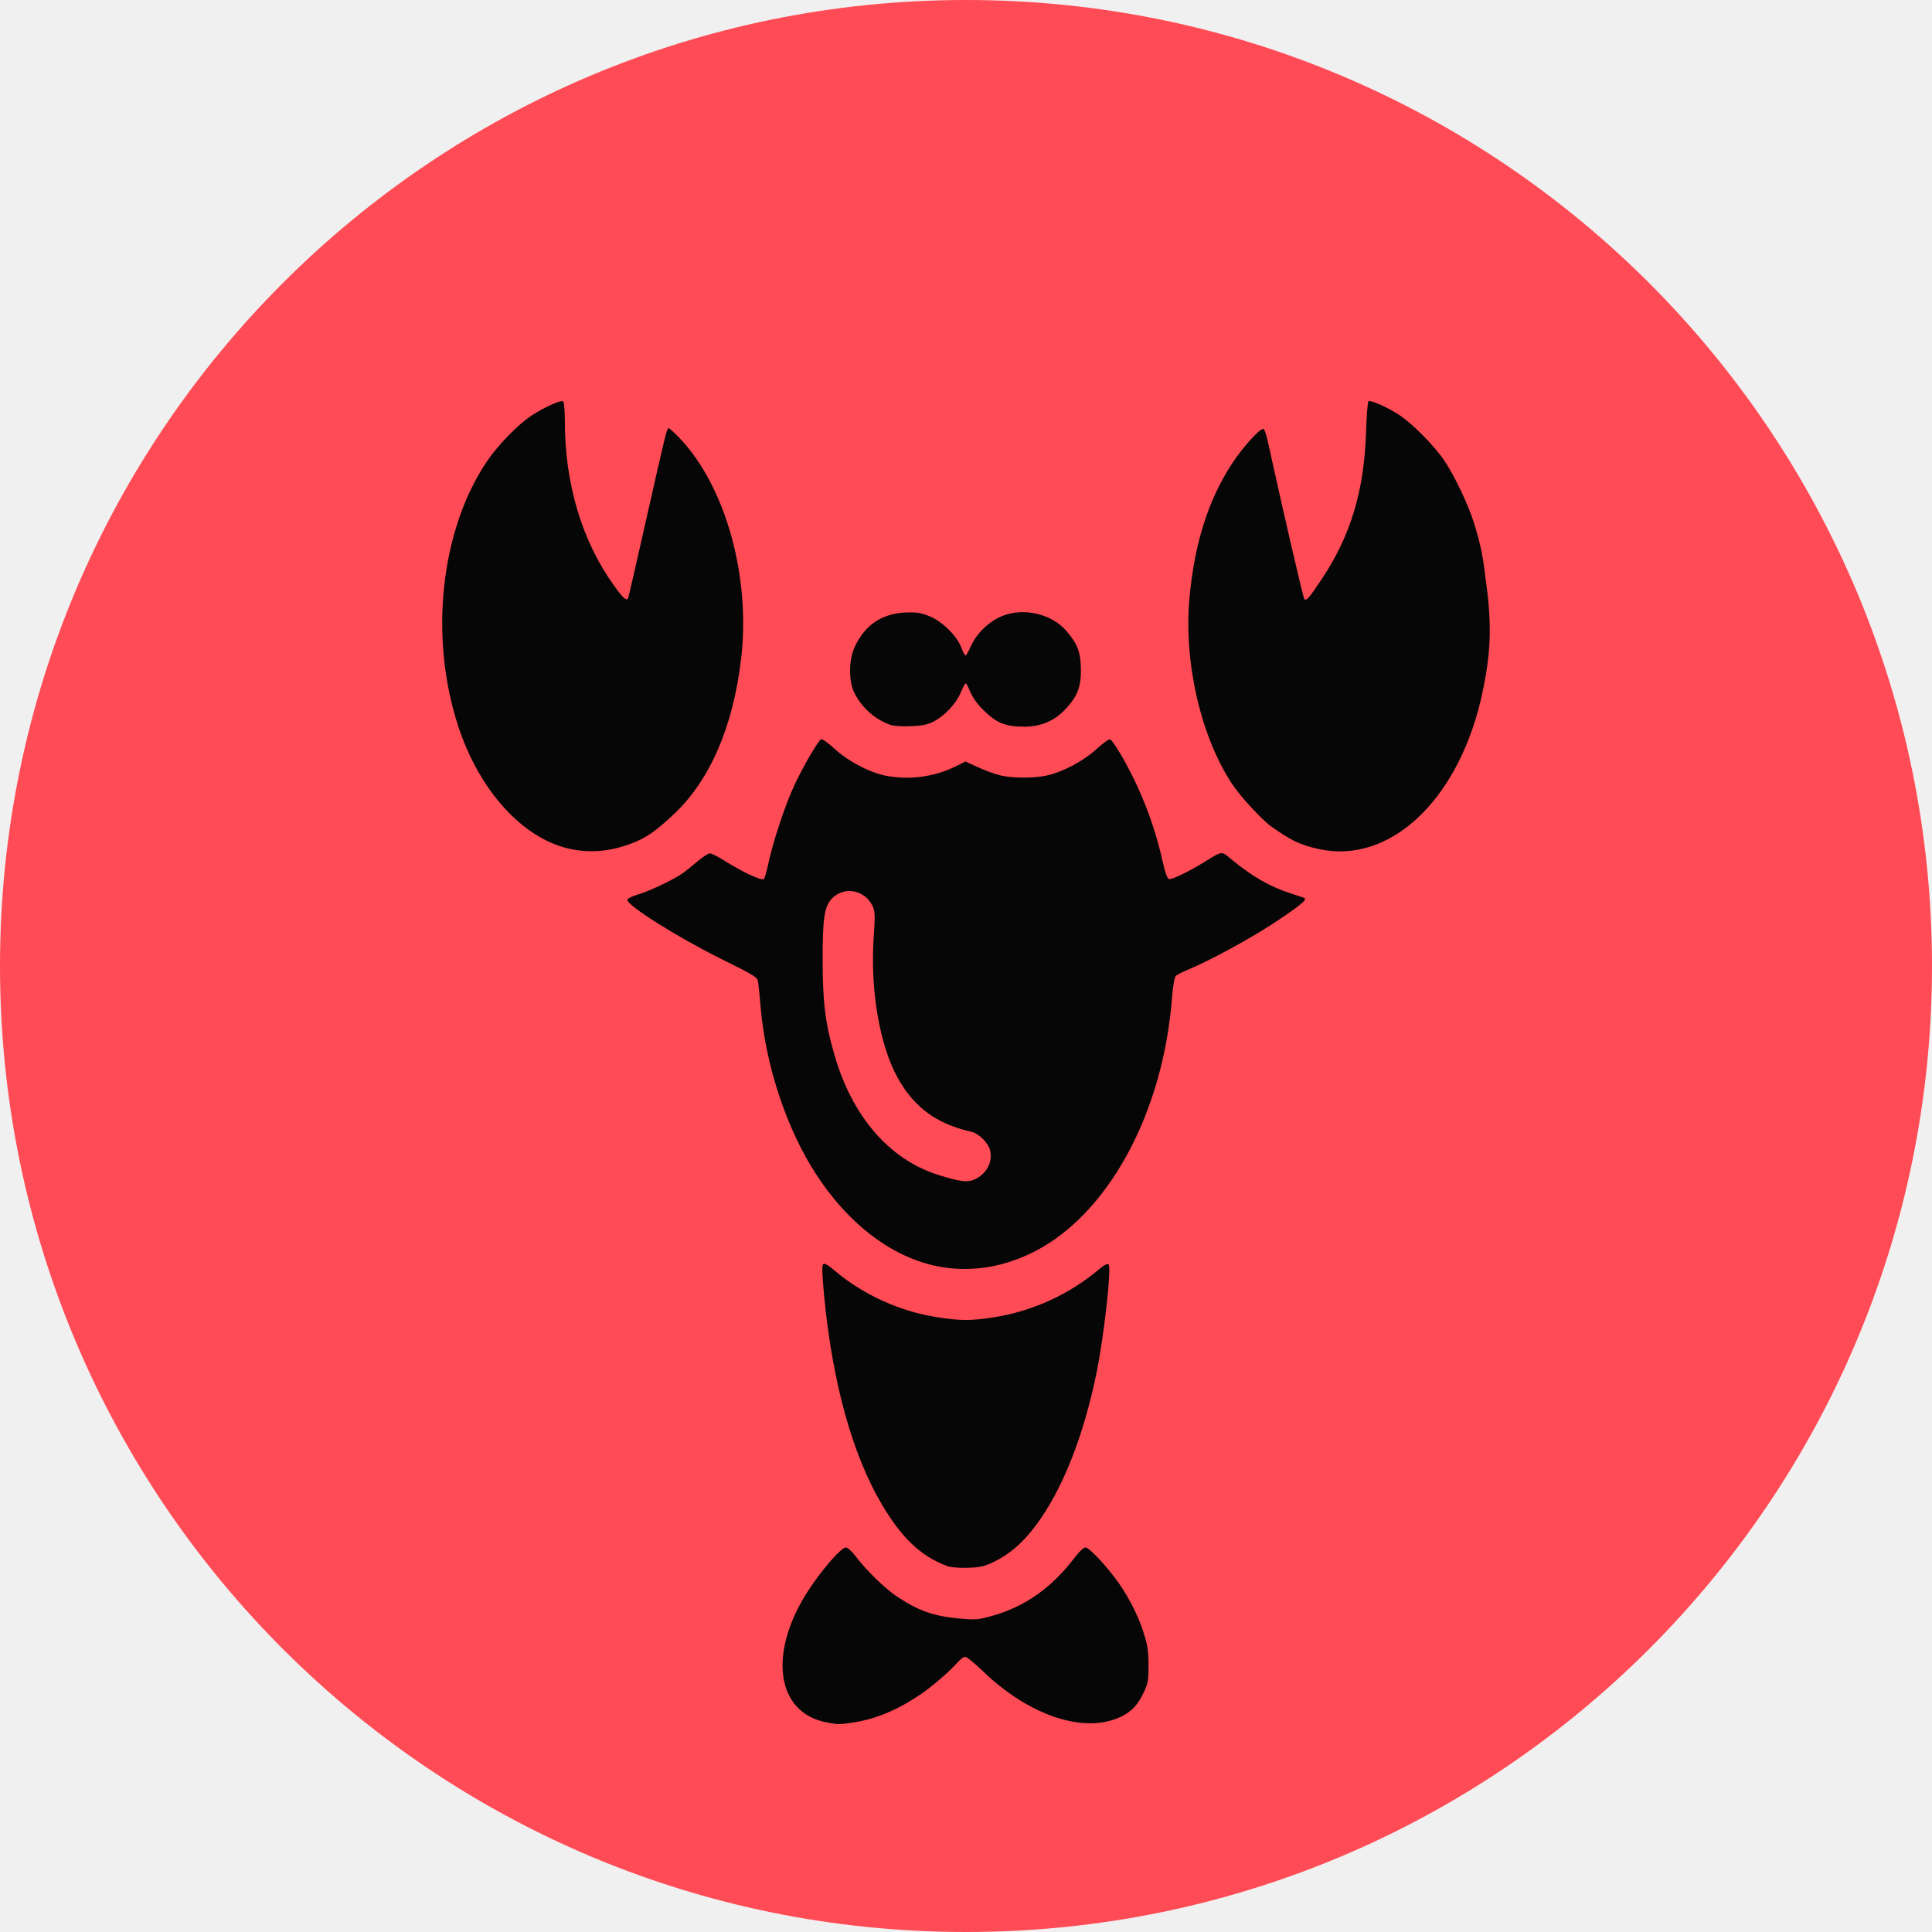
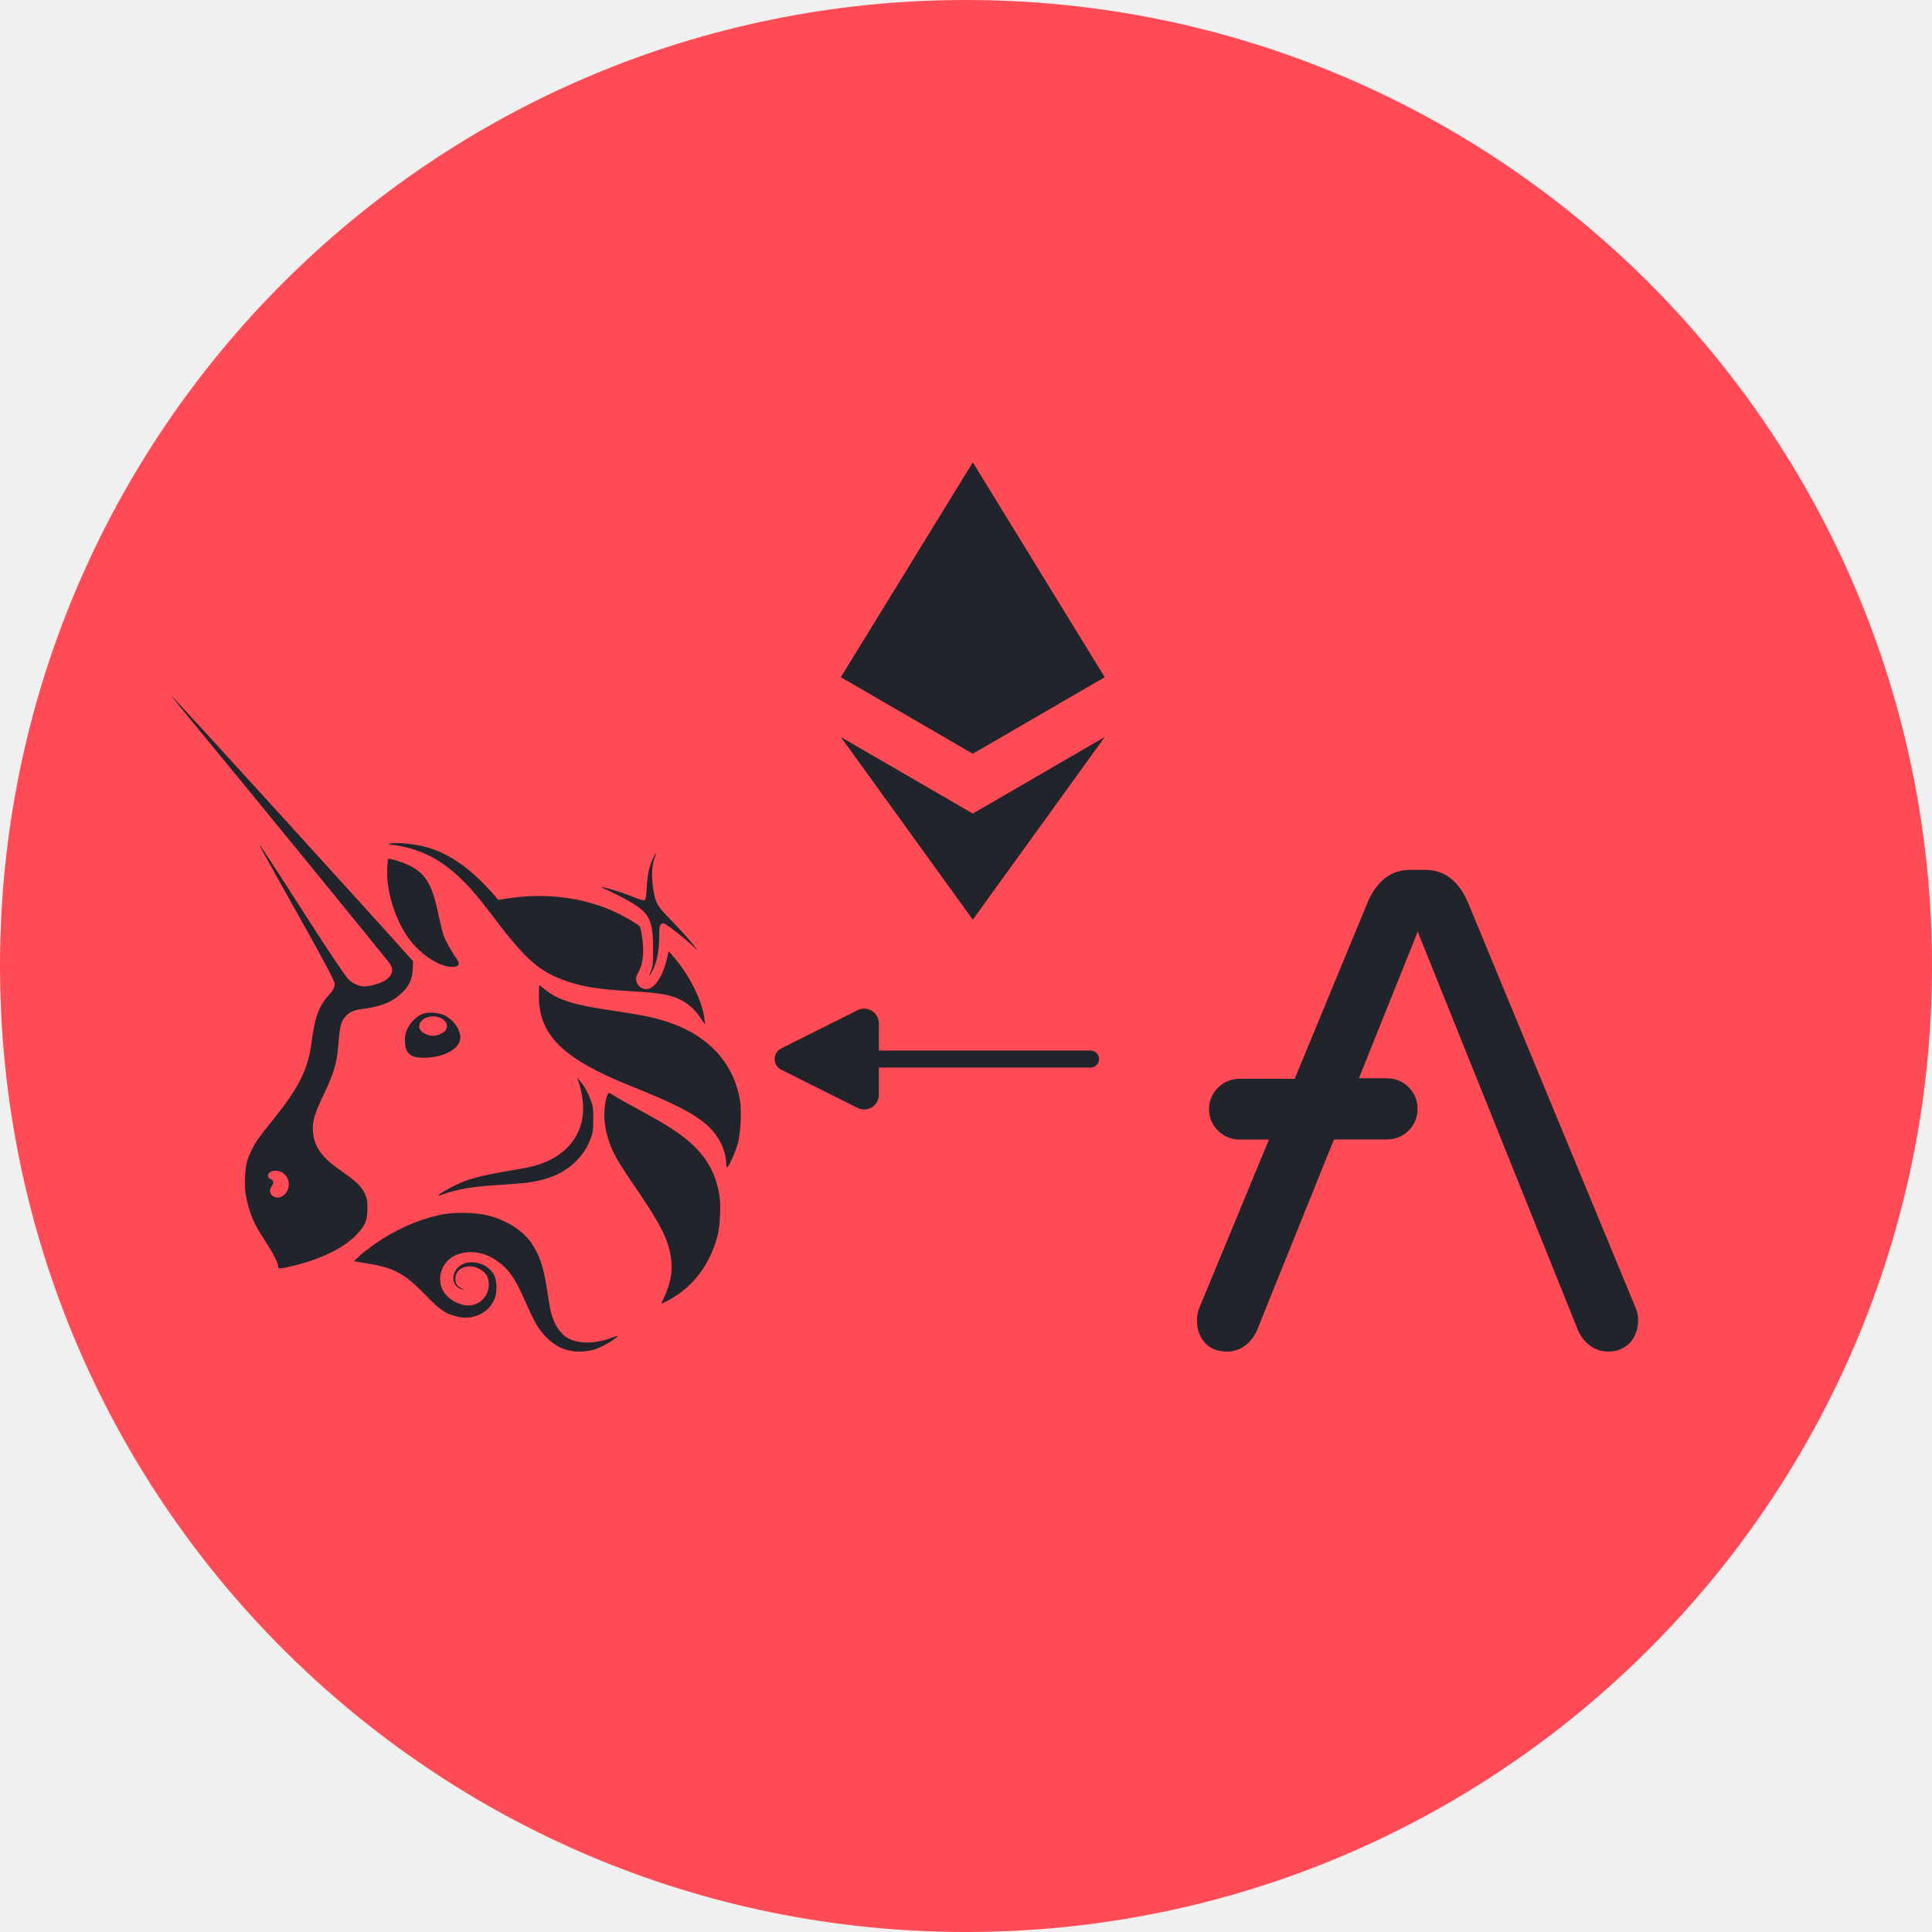
<svg xmlns="http://www.w3.org/2000/svg" width="40" height="40" fill="none">
-   <g clip-path="url(#prefix__a)">
-     <path fill="#FF4B55" d="M20 40a20 20 0 100-40 20 20 0 000 40z" />
-     <path d="M17.143 35.665c-1.082-.181-1.259-1.456-.385-2.77.288-.432.662-.857.755-.857.036 0 .13.086.211.194.208.275.585.644.825.807.455.308.775.422 1.319.471.33.03.385.026.678-.057.682-.191 1.237-.586 1.715-1.22.082-.107.176-.195.212-.195.068 0 .35.29.602.618.245.318.468.738.589 1.107.094.285.112.4.115.7.002.314-.01.385-.09.557-.126.273-.254.412-.475.52-.75.367-1.901-.01-2.864-.94-.17-.164-.335-.298-.366-.298-.03 0-.094.045-.141.099-.164.189-.54.515-.796.687-.482.325-.932.51-1.407.578-.28.04-.257.04-.498 0zm2.452-3.247c-.534-.203-.929-.579-1.34-1.275-.608-1.029-1.02-2.519-1.192-4.308-.04-.435-.05-.634-.02-.66.025-.026.095.01.229.124.603.513 1.372.86 2.16.977.47.07.657.07 1.127 0a4.475 4.475 0 002.2-1c.103-.087.17-.12.193-.098.064.064-.09 1.454-.247 2.232-.268 1.323-.714 2.447-1.26 3.173-.27.363-.547.6-.874.757-.196.093-.282.112-.54.12-.19.004-.353-.01-.434-.041zm.057-6.164c-1.018-.11-2-.797-2.738-1.915-.614-.933-1.053-2.235-1.163-3.456-.02-.237-.045-.482-.054-.545-.016-.108-.051-.13-.743-.473-.92-.456-1.966-1.113-1.966-1.235 0-.026.101-.076.225-.112.228-.067.712-.296.907-.429.059-.04.2-.152.311-.247.112-.096.232-.174.265-.174.036 0 .162.063.284.14.395.25.8.438.837.389.02-.026.063-.182.098-.35.097-.449.352-1.212.537-1.601.196-.415.49-.916.55-.94.026-.01.154.083.287.206.264.242.679.463 1.016.542a2.316 2.316 0 001.476-.184l.207-.104.263.12c.145.067.353.142.461.168.248.06.71.06.97 0 .336-.078.751-.3 1.016-.542.133-.122.263-.215.287-.205.025.01.122.149.218.31a7.74 7.74 0 01.863 2.196c.06.265.101.38.14.387.064.01.385-.143.72-.347.4-.246.353-.241.588-.046.407.336.778.549 1.201.688.127.04.252.083.28.093.085.03-.052.145-.607.514-.488.324-1.349.792-1.796.976-.11.046-.22.101-.246.125-.03.03-.06.197-.082.47-.189 2.4-1.34 4.497-2.885 5.258-.568.28-1.14.387-1.727.324zm.55-1.847c.238-.124.356-.366.294-.6-.04-.152-.238-.343-.386-.376-.711-.157-1.18-.5-1.521-1.11-.382-.685-.577-1.842-.498-2.947.03-.428.025-.507-.025-.615-.161-.34-.597-.418-.845-.152-.156.167-.191.412-.189 1.306.003.858.057 1.284.247 1.938.372 1.276 1.14 2.16 2.156 2.477.458.143.612.16.765.08zm-8.4-6.831c-.974-.21-1.876-1.2-2.315-2.54-.602-1.842-.37-4.033.58-5.463.231-.347.653-.783.942-.972.269-.175.6-.323.65-.291.021.01.036.202.036.423.001 1.286.353 2.463 1.013 3.385.194.272.27.338.299.259.01-.025.178-.764.377-1.643.41-1.819.422-1.868.463-1.868.015 0 .117.093.225.206.951 1.001 1.47 2.86 1.273 4.558-.163 1.403-.64 2.512-1.381 3.215-.362.342-.564.487-.834.596-.46.185-.89.229-1.327.135zm15.503.003c-.383-.084-.575-.176-.988-.47-.194-.138-.636-.618-.808-.878-.648-.981-1-2.51-.884-3.831.1-1.127.385-2.039.876-2.791.238-.366.615-.777.665-.725.02.02.06.149.09.288.344 1.565.724 3.204.75 3.233.04.04.105-.03.369-.431.588-.886.866-1.807.907-3.01.01-.352.035-.647.05-.656.051-.03.402.127.644.288.28.187.72.634.929.943.217.323.495.91.617 1.303.13.42.18.679.226 1.063.138.974.146 1.58-.1 2.629-.51 2.09-1.905 3.361-3.342 3.045zm-8.856-2.566a1.341 1.341 0 01-.766-.68c-.117-.255-.11-.676.015-.945.209-.444.551-.679 1.032-.706.223-.01.314 0 .49.066.271.102.586.405.681.653.035.094.075.171.089.171.015 0 .067-.096.12-.212.123-.266.386-.51.665-.616.437-.165.996-.03 1.296.31.235.267.306.453.308.806.002.363-.068.55-.309.811-.23.25-.514.374-.859.374-.394 0-.58-.075-.844-.338a1.253 1.253 0 01-.283-.389c-.036-.094-.076-.17-.09-.17-.015 0-.06.087-.104.193-.097.232-.34.489-.572.603-.131.064-.24.085-.475.091a1.946 1.946 0 01-.395-.02z" fill="#060606" />
+   <g clip-path="url(#a)">
+     <path fill="#FF4B55" d="M20 40a20 20 0 1 0 0-40 20 20 0 0 0 0 40z" />
+     <path d="m32.251 25.207-3.113-7.527c-.176-.39-.437-.58-.78-.58h-.276c-.344 0-.605.19-.78.58l-1.356 3.28h-1.025a.562.562 0 0 0-.558.557v.007a.563.563 0 0 0 .558.558h.55l-1.293 3.125a.653.653 0 0 0-.038.214c0 .176.055.313.152.42.097.107.237.159.413.159a.552.552 0 0 0 .32-.107.693.693 0 0 0 .223-.282l1.424-3.531h.987a.562.562 0 0 0 .558-.558v-.014a.563.563 0 0 0-.558-.558h-.526l1.086-2.708 2.962 7.366a.693.693 0 0 0 .223.283.558.558 0 0 0 .32.107.536.536 0 0 0 .414-.16.588.588 0 0 0 .151-.42.497.497 0 0 0-.038-.21z" class="st2" style="fill:#21242a;fill-opacity:1;stroke-width:.024" transform="matrix(1.12074 0 0 1.12074 -2.274 -1.155)" />
+     <g style="fill:#21242a;fill-opacity:1">
+       <path d="M66 44.1c-2.1-.3-2.2-.4-1.2-.5 1.9-.3 6.3.1 9.4.8 7.2 1.7 13.7 6.1 20.6 13.8l1.8 2.1 2.6-.4c11.1-1.8 22.5-.4 32 4 2.6 1.2 6.7 3.6 7.2 4.2.2.2.5 1.5.7 2.8.7 4.7.4 8.2-1.1 10.9-.8 1.5-.8 1.9-.3 3.2.4 1 1.6 1.7 2.7 1.7 2.4 0 4.9-3.8 6.1-9.1l.5-2.1.9 1c5.1 5.7 9.1 13.6 9.7 19.2l.2 1.5-.9-1.3c-1.5-2.3-2.9-3.8-4.8-5.1-3.4-2.3-7-3-16.5-3.5-8.6-.5-13.5-1.2-18.3-2.8-8.2-2.7-12.4-6.2-22.1-19.1-4.3-5.7-7-8.8-9.7-11.4-5.9-5.7-11.8-8.7-19.5-9.9Z" class="st0" style="fill:#21242a;fill-opacity:1" transform="matrix(.07 0 0 .07 3.554 14.41)" />
+       <path d="M140.5 56.8c.2-3.8.7-6.3 1.8-8.6.4-.9.8-1.7.9-1.7.1 0-.1.7-.4 1.5-.8 2.2-.9 5.3-.4 8.8.7 4.5 1 5.1 5.8 10 2.2 2.3 4.8 5.2 5.8 6.4l1.7 2.2-1.7-1.6c-2.1-2-6.9-5.8-8-6.3-.7-.4-.8-.4-1.3.1-.4.4-.5 1-.5 3.9-.1 4.5-.7 7.3-2.2 10.2-.8 1.5-.9 1.2-.2-.5.5-1.3.6-1.9.6-6.2 0-8.7-1-10.8-7.1-14.3-1.5-.9-4.1-2.2-5.6-2.9-1.6-.7-2.8-1.3-2.7-1.3.2-.2 6.1 1.5 8.4 2.5 3.5 1.4 4.1 1.5 4.5 1.4.3-.3.5-1.1.6-3.6zM70.1 71.7c-4.2-5.8-6.9-14.8-6.3-21.5l.2-2.1 1 .2c1.8.3 4.9 1.5 6.4 2.4 4 2.4 5.8 5.7 7.5 13.9.5 2.4 1.2 5.2 1.5 6.1.5 1.5 2.4 5 4 7.2 1.1 1.6.4 2.4-2.1 2.2-3.8-.4-8.9-3.9-12.2-8.4zM135.4 115.2c-19.8-8-26.8-14.9-26.8-26.6 0-1.7.1-3.1.1-3.1.1 0 .8.6 1.7 1.3 4 3.2 8.5 4.6 21 6.4 7.3 1.1 11.5 1.9 15.3 3.2 12.1 4 19.6 12.2 21.4 23.3.5 3.2.2 9.3-.6 12.5-.7 2.5-2.7 7.1-3.2 7.2-.1 0-.3-.5-.3-1.3-.2-4.2-2.3-8.2-5.8-11.3-4.2-3.6-9.6-6.3-22.8-11.6zM121.4 118.5c-.2-1.5-.7-3.4-1-4.2l-.5-1.5.9 1.1c1.3 1.5 2.3 3.3 3.2 5.8.7 1.9.7 2.5.7 5.6 0 3-.1 3.7-.7 5.4-1 2.7-2.2 4.6-4.2 6.7-3.6 3.7-8.3 5.7-15 6.6-1.2.1-4.6.4-7.6.6-7.5.4-12.5 1.2-17 2.8-.6.2-1.2.4-1.3.3-.2-.2 2.9-2 5.4-3.2 3.5-1.7 7.1-2.6 15-4 3.9-.6 7.9-1.4 8.9-1.8 9.9-3.1 14.8-10.8 13.2-20.2z" class="st0" style="fill:#21242a;fill-opacity:1" transform="matrix(.07 0 0 .07 3.554 14.41)" />
+       <path d="M130.5 134.6c-2.6-5.7-3.2-11.1-1.8-16.2.2-.5.4-1 .6-1 .2 0 .8.3 1.4.7 1.2.8 3.7 2.2 10.1 5.7 8.1 4.4 12.7 7.8 15.9 11.7 2.8 3.4 4.5 7.3 5.3 12.1.5 2.7.2 9.2-.5 11.9-2.2 8.5-7.2 15.3-14.5 19.2-1.1.6-2 1-2.1 1-.1 0 .3-1 .9-2.2 2.4-5.1 2.7-10 .9-15.5-1.1-3.4-3.4-7.5-8-14.4-5.5-8-6.8-10.1-8.2-13zM56 165.2c7.4-6.2 16.5-10.6 24.9-12 3.6-.6 9.6-.4 12.9.5 5.3 1.4 10.1 4.4 12.6 8.1 2.4 3.6 3.5 6.7 4.6 13.6.4 2.7.9 5.5 1 6.1.8 3.6 2.4 6.4 4.4 7.9 3.1 2.3 8.5 2.4 13.8.4.9-.3 1.7-.6 1.7-.5.2.2-2.5 2-4.3 2.9-2.5 1.3-4.5 1.7-7.2 1.7-4.8 0-8.9-2.5-12.2-7.5-.7-1-2.1-3.9-3.3-6.6-3.5-8.1-5.3-10.5-9.4-13.2-3.6-2.3-8.2-2.8-11.7-1.1-4.6 2.2-5.8 8.1-2.6 11.7 1.3 1.5 3.7 2.7 5.7 3 3.7.5 6.9-2.4 6.9-6.1 0-2.4-.9-3.8-3.3-4.9-3.2-1.4-6.7.2-6.6 3.3 0 1.3.6 2.1 1.9 2.7.8.4.8.4.2.3-2.9-.6-3.6-4.2-1.3-6.5 2.8-2.8 8.7-1.6 10.7 2.3.8 1.6.9 4.8.2 6.8-1.7 4.4-6.5 6.7-11.4 5.4-3.3-.9-4.7-1.8-8.7-5.9-7-7.2-9.7-8.6-19.7-10.1l-1.9-.3z" class="st0" style="fill:#21242a;fill-opacity:1" transform="matrix(.07 0 0 .07 3.554 14.41)" />
+       <path d="M3.4 4.3c23.3 28.3 59.2 72.3 61 74.7 1.5 2 .9 3.9-1.6 5.3-1.4.8-4.3 1.6-5.7 1.6-1.6 0-3.5-.8-4.8-2.1-.9-.9-4.8-6.6-13.6-20.3C32 53 26.3 44.3 26.2 44.2c-.4-.2-.4-.2 11.8 21.6C45.7 79.5 48.2 84.4 48.2 85c0 1.3-.4 2-2 3.8-2.7 3-3.9 6.4-4.8 13.5-1 7.9-3.7 13.5-11.4 23-4.5 5.6-5.2 6.6-6.3 8.9-1.4 2.8-1.8 4.4-2 8-.2 3.8.2 6.2 1.3 9.8 1 3.2 2.1 5.3 4.8 9.4 2.3 3.6 3.7 6.3 3.7 7.3 0 .8.2.8 3.8 0 8.6-2 15.7-5.4 19.6-9.6 2.4-2.6 3-4 3-7.6 0-2.3-.1-2.8-.7-4.2-1-2.2-2.9-4-7-6.8-5.4-3.7-7.7-6.7-8.3-10.7-.5-3.4.1-5.7 3.1-12 3.1-6.5 3.9-9.2 4.4-15.8.3-4.2.8-5.9 2-7.2 1.3-1.4 2.4-1.9 5.5-2.3 5.1-.7 8.4-2 11-4.5 2.3-2.1 3.3-4.2 3.4-7.3l.1-2.3-1.3-1.4C65.4 71.6.3 0 0 0c-.1 0 1.5 1.9 3.4 4.3Zm30.7 142.2c1.1-1.9.5-4.3-1.3-5.5-1.7-1.1-4.3-.6-4.3.9 0 .4.2.8.8 1 .9.5 1 1 .3 2.1s-.7 2.1.2 2.8c1.4 1.1 3.3.5 4.3-1.3zM74.6 93.9c-2.4.7-4.7 3.3-5.4 5.9-.4 1.6-.2 4.5.5 5.4 1.1 1.4 2.1 1.8 4.9 1.8 5.5 0 10.2-2.4 10.7-5.3.5-2.4-1.6-5.7-4.5-7.2-1.5-.8-4.6-1.1-6.2-.6zm6.4 5c.8-1.2.5-2.5-1-3.4-2.7-1.7-6.8-.3-6.8 2.3 0 1.3 2.1 2.7 4.1 2.7 1.3 0 3.1-.8 3.7-1.6z" class="st1" style="clip-rule:evenodd;fill:#21242a;fill-opacity:1;fill-rule:evenodd" transform="matrix(.07 0 0 .07 3.554 14.41)" />
+     </g>
+     <path fill="#21242a" fill-rule="evenodd" d="M22.437 13.541 20 9.571l-2.438 3.97L20 14.955l2.437-1.414zm.001 1.104L20 16.06l-2.438-1.414L20 18.02z" clip-rule="evenodd" style="stroke-width:.635" transform="matrix(1.12074 0 0 1.12074 -2.274 -1.155)" />
+     <path d="M17.825 20.595h4.35" style="fill:#21242a;fill-opacity:1;stroke:#21242a;stroke-width:.314;stroke-linecap:round;stroke-dasharray:none;stroke-opacity:1;marker-start:url(#b);marker-end:url(#marker4270)" transform="matrix(1.12074 0 0 1.12074 -2.274 -1.155)" />
  </g>
-   <defs id="prefix__defs359">
-     <clipPath id="prefix__a">
-       <path fill="#fff" d="M0 0h40v40H0z" id="prefix__path356" />
+   <defs>
+     <clipPath id="a">
+       <path fill="#fff" d="M0 0h40v40H0z" />
    </clipPath>
+     <marker id="b" markerHeight="5.93" markerWidth="6.135" orient="auto-start-reverse" preserveAspectRatio="xMidYMid" refX="0" refY="0" style="overflow:visible" viewBox="0 0 6.135 5.93">
+       <path d="M-.211-4.106 6.21-.894a1 1 90 0 1 0 1.788L-.21 4.106A1.236 1.236 31.717 0 1-2 3v-6A1.236 1.236 148.283 0 1-.211-4.106z" style="fill:context-stroke;fill-rule:evenodd;stroke:none" transform="scale(.7)" />
+     </marker>
  </defs>
</svg>
